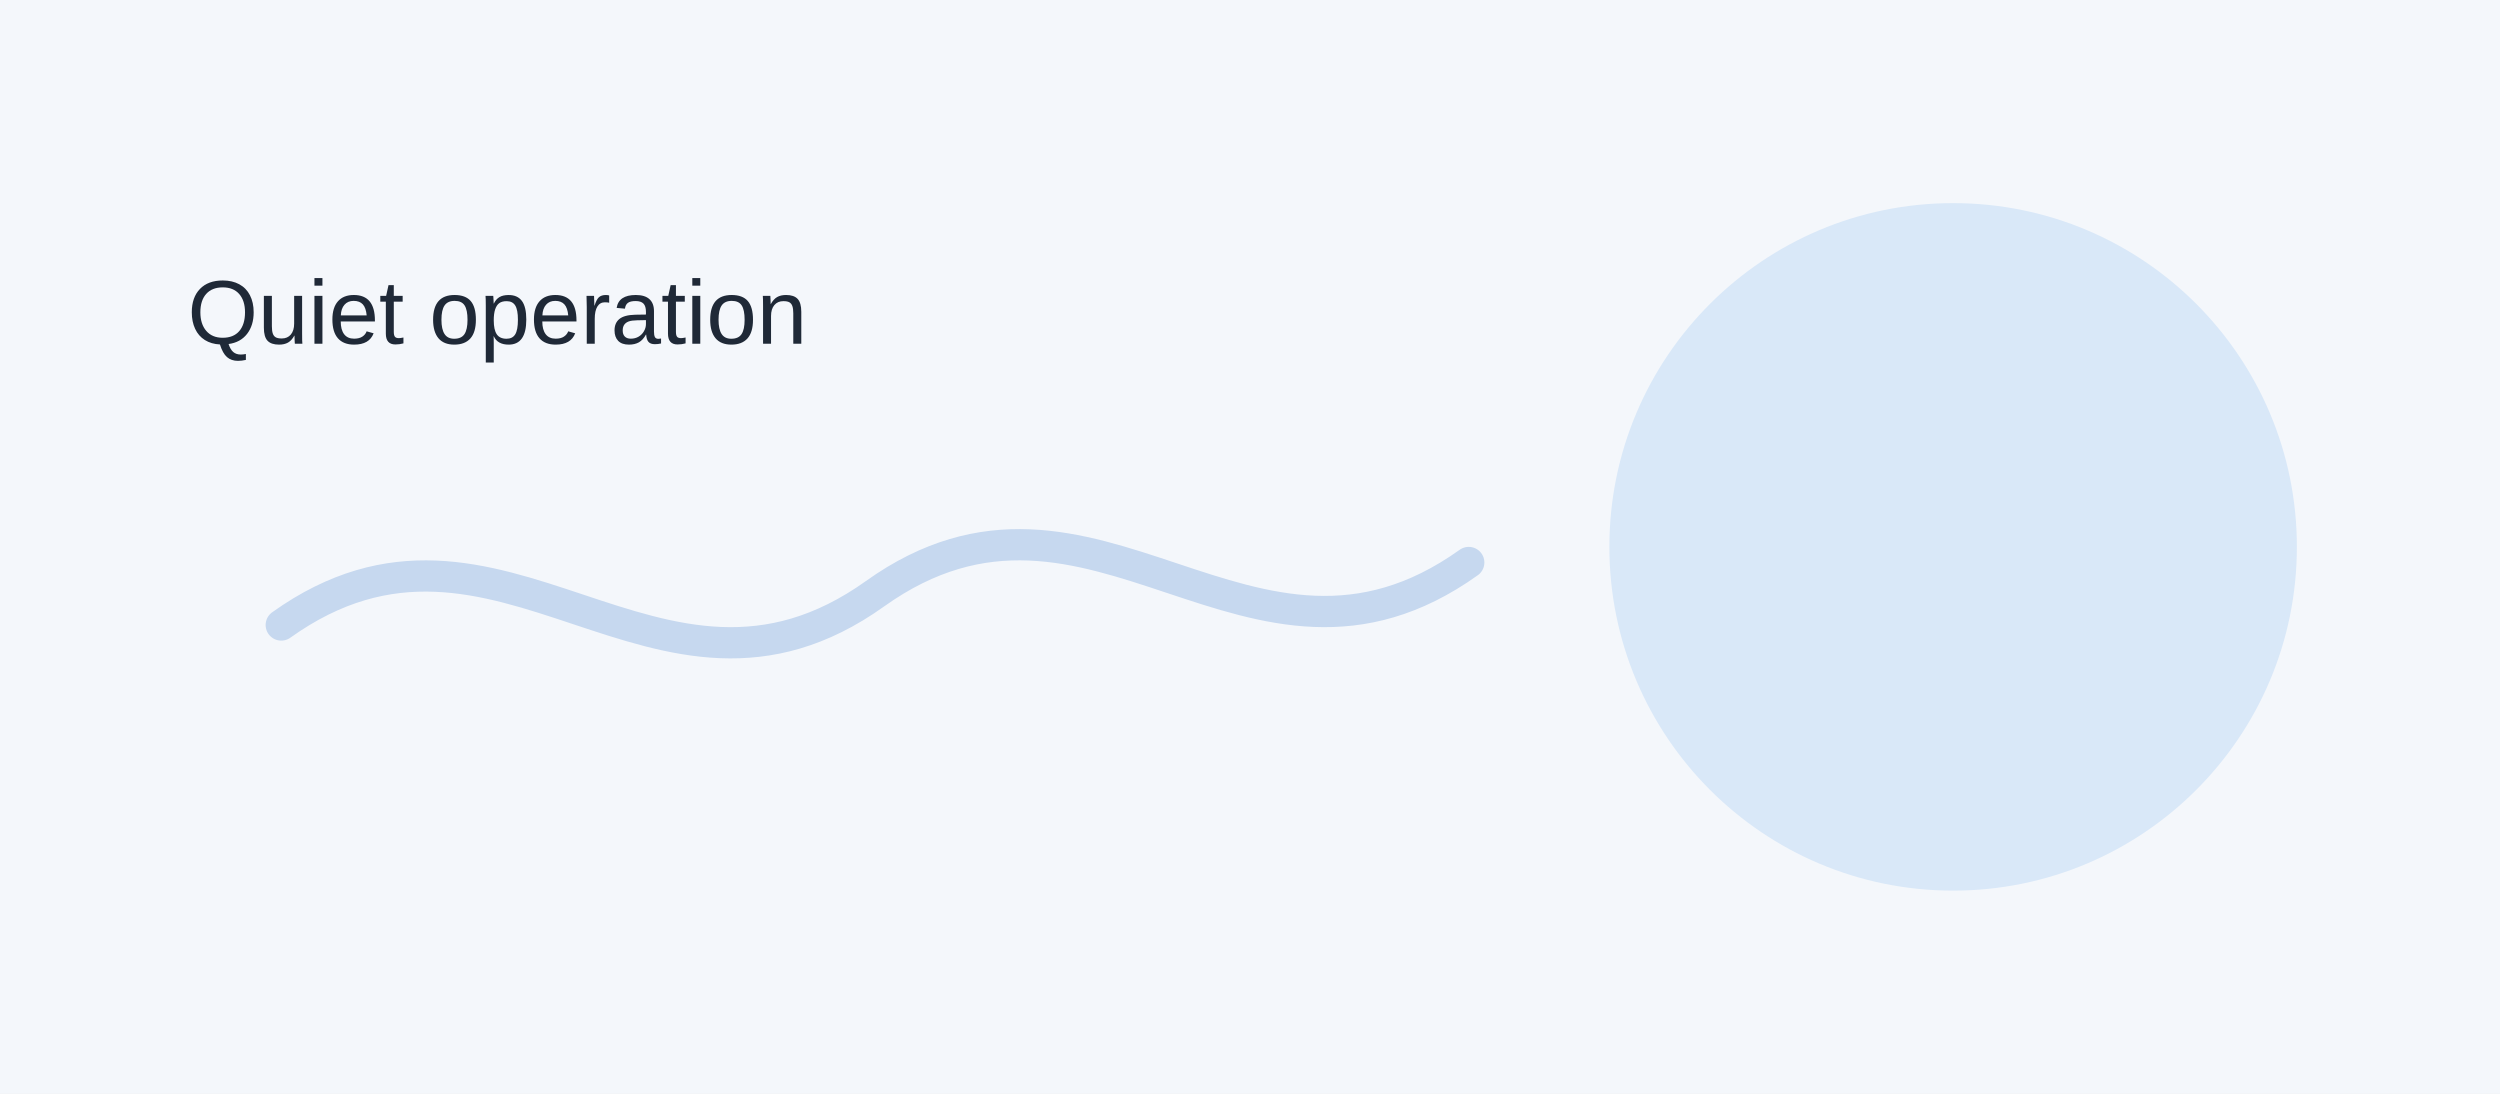
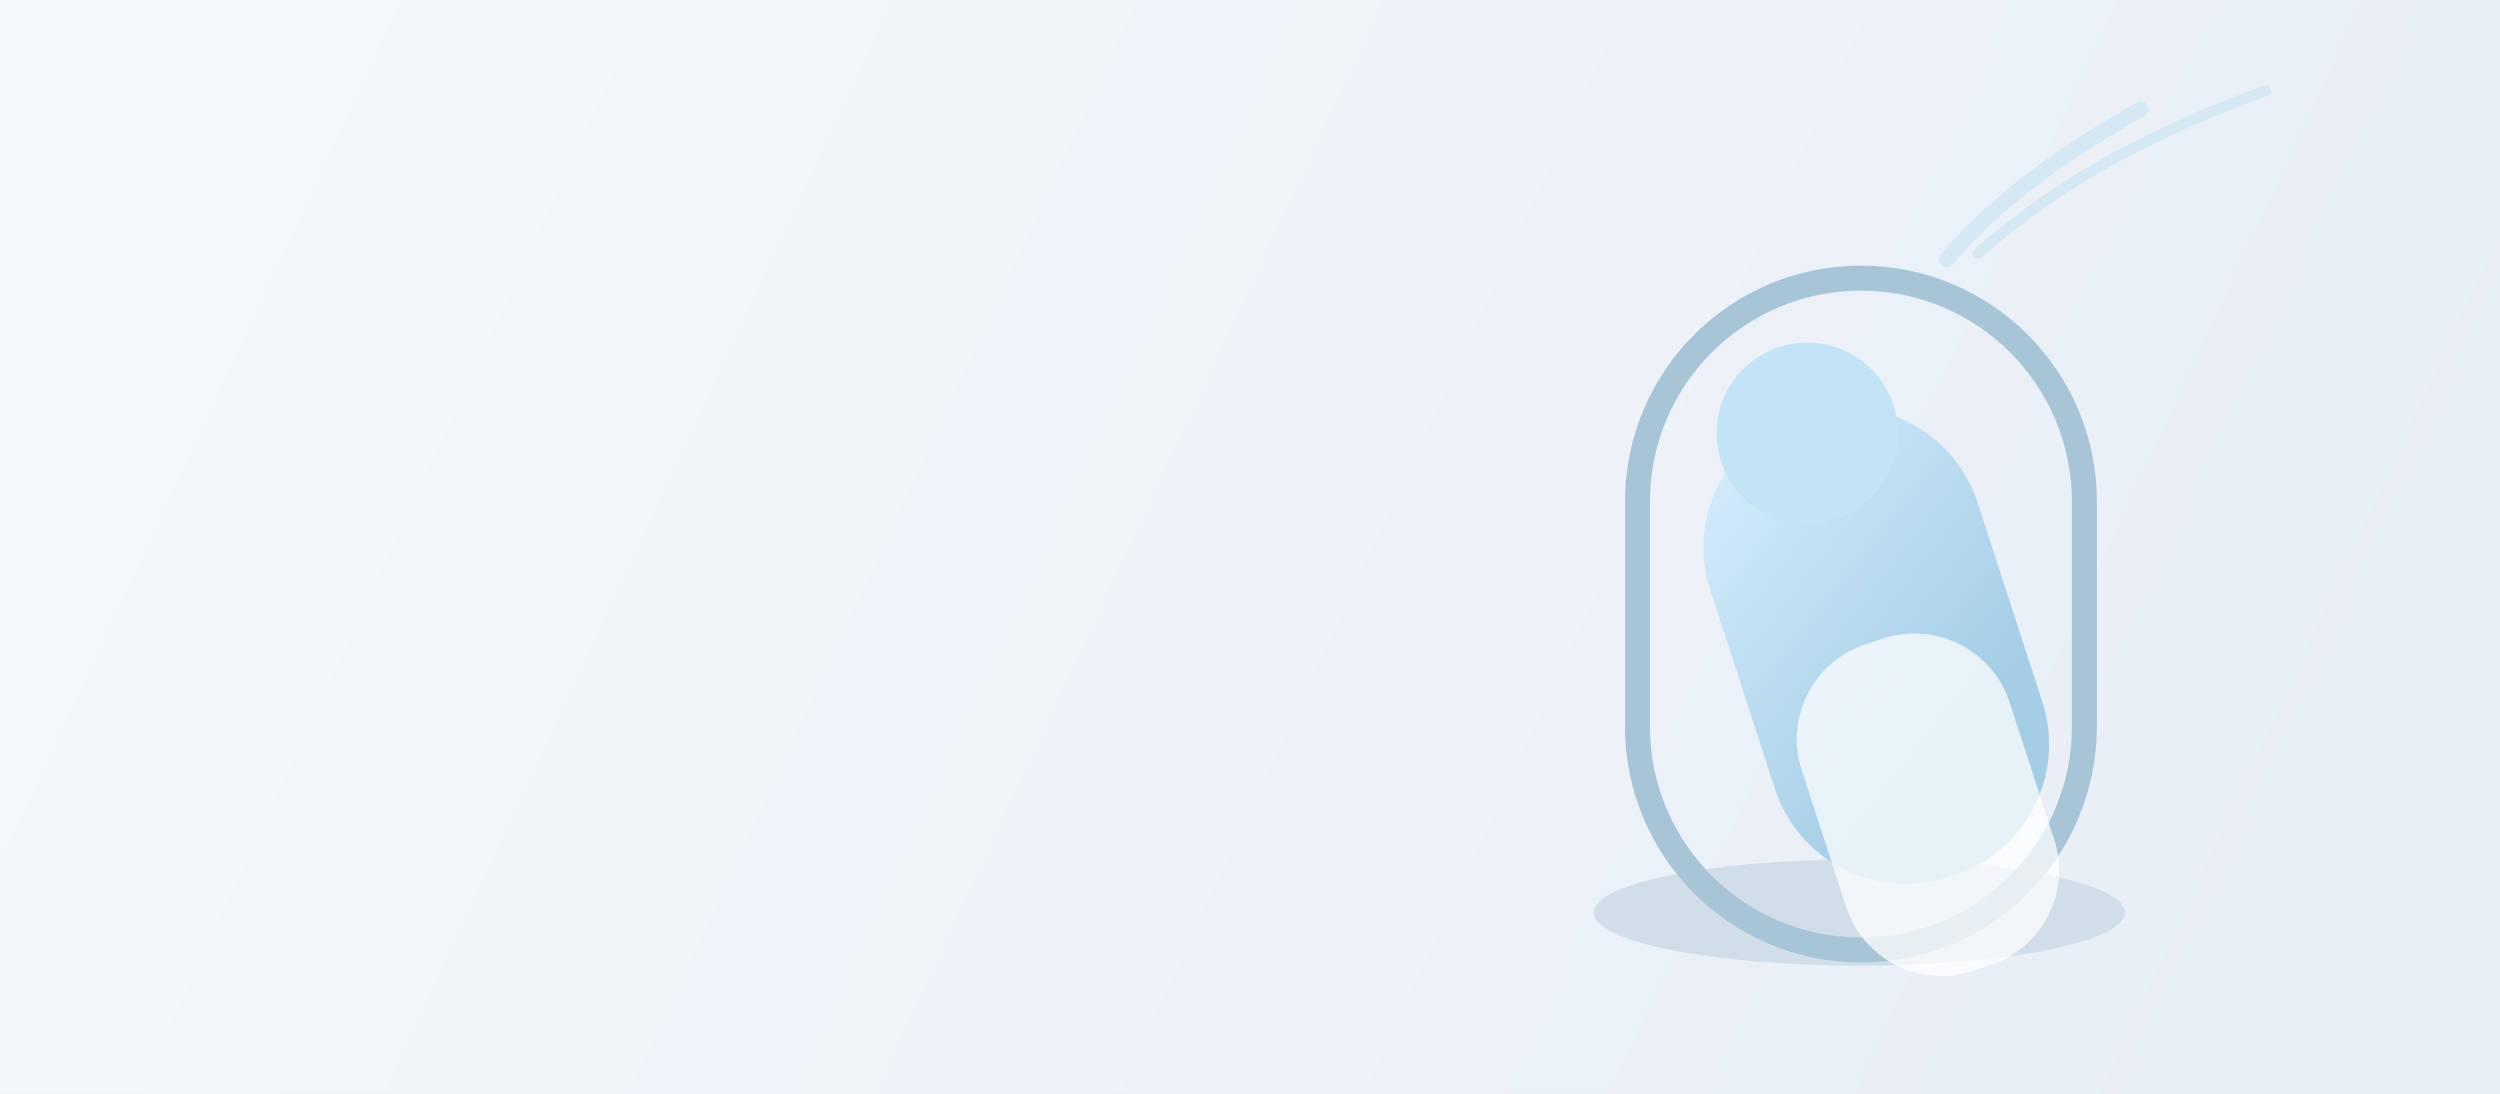
- <svg xmlns="http://www.w3.org/2000/svg" viewBox="0 0 1600 700">
-   <rect width="1600" height="700" fill="#f4f7fb" />
-   <circle cx="1250" cy="350" r="220" fill="#d9e8f8" />
-   <path d="M180 400 C320 300 420 480 560 380 C700 280 800 460 940 360" stroke="#c6d8ef" stroke-width="20" fill="none" stroke-linecap="round" />
-   <text x="120" y="220" font-size="58" fill="#1f2937" font-family="Arial">Quiet operation</text>
+ <svg xmlns="http://www.w3.org/2000/svg" viewBox="0 0 1600 700" fill="none">
+   <defs>
+     <linearGradient id="bg" x1="160" y1="40" x2="1450" y2="640" gradientUnits="userSpaceOnUse">
+       <stop stop-color="#f4f8fc" />
+       <stop offset="1" stop-color="#e8eef6" />
+     </linearGradient>
+     <linearGradient id="body" x1="1116" y1="272" x2="1250" y2="470" gradientUnits="userSpaceOnUse">
+       <stop stop-color="#d4ecfb" />
+       <stop offset="1" stop-color="#a4cde6" />
+     </linearGradient>
+   </defs>
+   <rect width="1600" height="700" fill="url(#bg)" />
+   <ellipse cx="1190" cy="584" rx="170" ry="34" fill="#d1dde8" />
+   <rect x="1048" y="178" width="286" height="430" rx="143" stroke="#a8c5d8" stroke-width="16" />
+   <g transform="rotate(-18 1190 380)">
+     <rect x="1100" y="260" width="180" height="310" rx="88" fill="url(#body)" />
+     <circle cx="1190" cy="272" r="58" fill="#c3e3f7" />
+     <rect x="1120" y="412" width="140" height="220" rx="64" fill="#fff" fill-opacity=".72" />
+   </g>
+   <path d="M1246 166C1278 128 1322 97 1370 70" stroke="#d7e8f5" stroke-width="10" stroke-linecap="round" />
+   <path d="M1266 162C1324 112 1380 84 1450 58" stroke="#d7e8f5" stroke-width="7" stroke-linecap="round" />
</svg>
